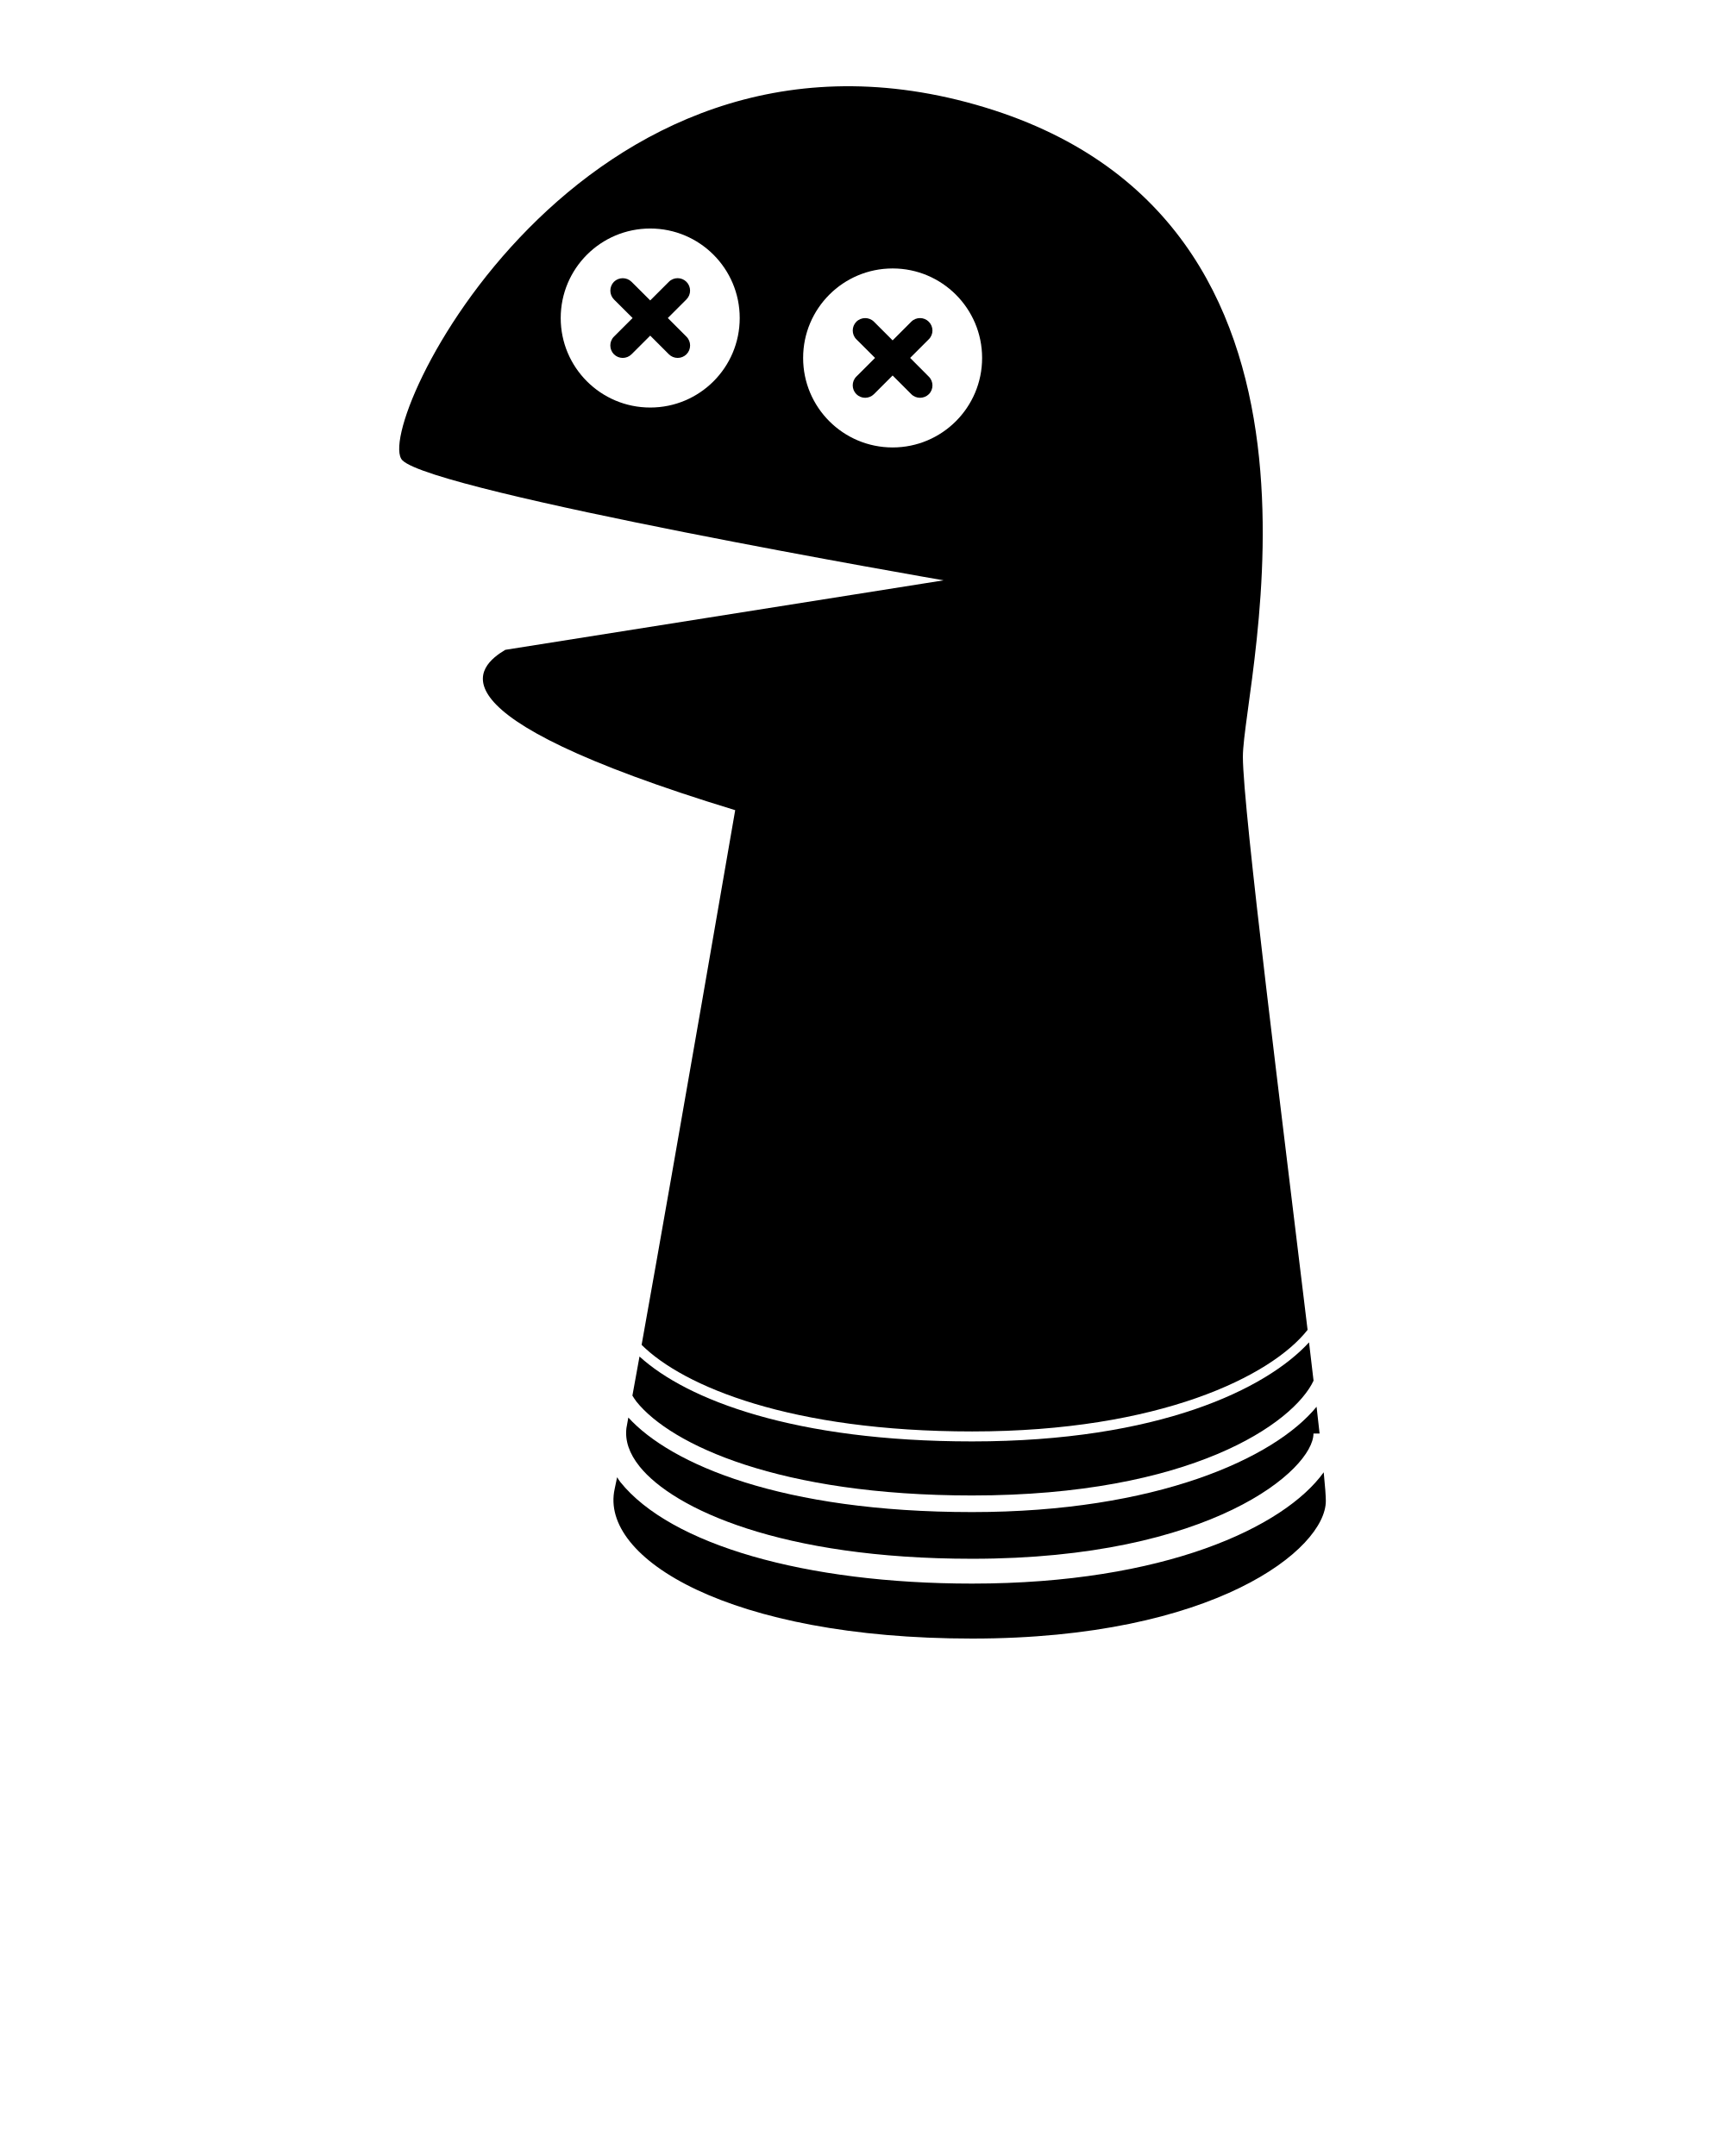
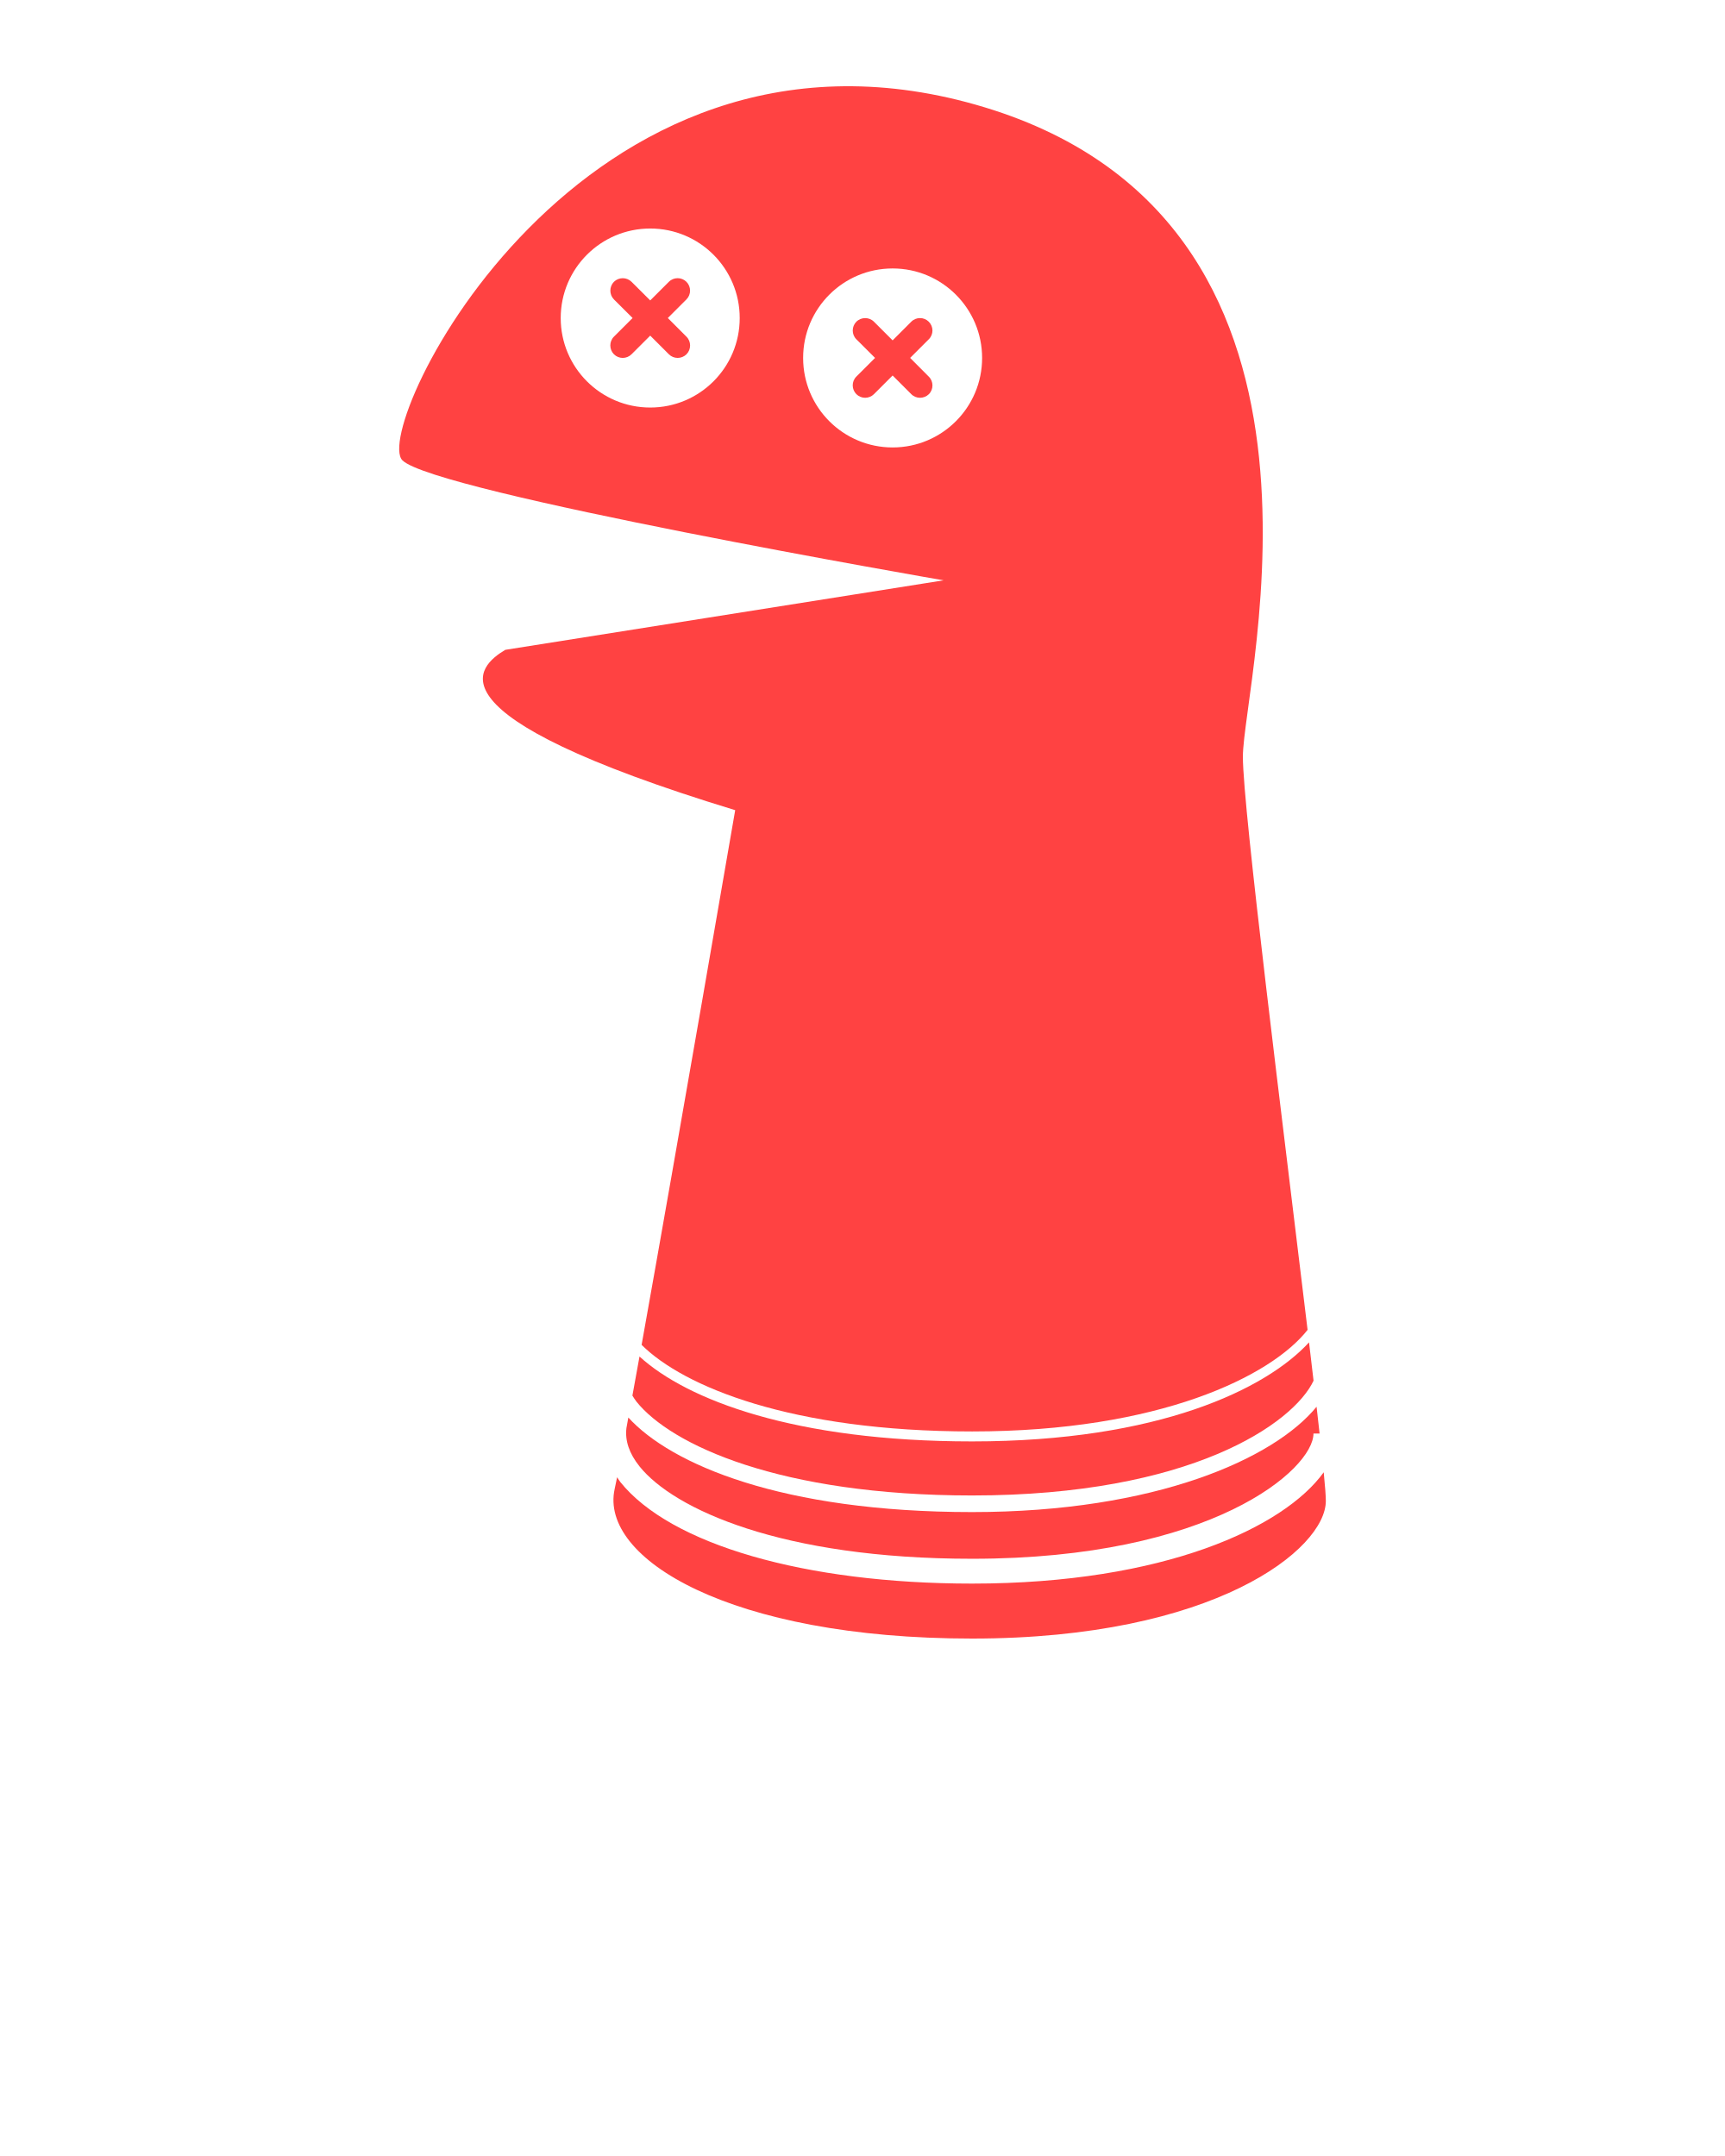
- <svg xmlns="http://www.w3.org/2000/svg" version="1.1" x="0px" y="0px" viewBox="0 0 100 125" enable-background="new 0 0 100 100" xml:space="preserve">
+ <svg xmlns="http://www.w3.org/2000/svg" version="1.1" x="0px" y="0px" viewBox="0 0 100 125" enable-background="new 0 0 100 100" xml:space="preserve" fill="#FF4242">
  <g>
    <g>
      <g>
        <path d="M52.762,20.751l1.08-1.08c0.287-0.282,0.282-0.736,0-1.019c-0.277-0.279-0.736-0.282-1.015,0l-1.081,1.082l-1.082-1.082     c-0.279-0.279-0.736-0.279-1.02,0c-0.279,0.283-0.279,0.74,0,1.019l1.083,1.08l-1.083,1.082c-0.282,0.28-0.279,0.74,0,1.019     c0.284,0.282,0.738,0.28,1.02,0l1.082-1.082l1.081,1.082c0.276,0.28,0.735,0.282,1.022,0c0.277-0.279,0.277-0.741-0.01-1.019     L52.762,20.751z" />
        <path d="M38.714,18.438l1.08-1.079c0.282-0.284,0.279-0.738,0-1.02c-0.282-0.279-0.736-0.283-1.02,0l-1.08,1.079l-1.082-1.079     c-0.284-0.279-0.736-0.279-1.023,0c-0.275,0.282-0.275,0.739,0,1.02l1.083,1.079l-1.083,1.082c-0.28,0.282-0.275,0.739,0,1.019     c0.287,0.284,0.74,0.282,1.023,0l1.082-1.08l1.08,1.08c0.28,0.282,0.738,0.284,1.023,0c0.279-0.28,0.279-0.74-0.003-1.019     L38.714,18.438z" />
        <path d="M72.051,43.874c0-4.34,7.438-31.297-15.494-37.806c-22.93-6.507-35.092,18.761-33.229,20.62     c1.859,1.86,31.374,6.958,31.374,6.958l-25.41,4.03c-1.548,0.928-4.956,3.717,13.328,9.296c0,0-3.328,19.305-5.425,31     c2.432,2.416,8.67,5.02,19.164,5.02c10.848,0,17.332-3.202,19.443-5.889C74.383,65.273,72.051,46.892,72.051,43.874z      M37.695,23.628c-2.869,0-5.19-2.323-5.19-5.188c0-2.867,2.321-5.191,5.19-5.191c2.865,0,5.187,2.324,5.187,5.191     C42.882,21.305,40.561,23.628,37.695,23.628z M51.747,25.942c-2.868,0-5.189-2.323-5.189-5.189c0-2.866,2.321-5.189,5.189-5.189     c2.862,0,5.187,2.324,5.187,5.189C56.934,23.619,54.609,25.942,51.747,25.942z" />
      </g>
      <path d="M37.073,78.648c-0.146,0.803-0.282,1.558-0.412,2.267c0.076,0.116,0.142,0.231,0.234,0.347    c2.012,2.512,8.317,5.442,19.458,5.442c12.676,0,18.629-4.177,19.795-6.654c-0.08-0.706-0.17-1.446-0.262-2.223    c-2.482,2.707-8.72,5.743-19.533,5.743C46.059,83.57,39.824,81.159,37.073,78.648z" />
      <path d="M56.354,90.374c13.902,0,19.789-5.194,19.789-7.26h0.355c-0.053-0.485-0.109-1.005-0.175-1.554    c-2.451,3.006-9.329,6.107-19.97,6.107c-11.038,0-17.452-2.771-19.928-5.482c-0.037,0.215-0.074,0.412-0.11,0.61    c-0.088,0.724,0.154,1.468,0.761,2.226C39.06,87.491,45.295,90.374,56.354,90.374z" />
      <path d="M56.354,91.813c-9.668,0-17.482-2.258-20.396-5.892c-0.074-0.091-0.118-0.183-0.184-0.274    c-0.053,0.271-0.102,0.51-0.141,0.678C34.738,90.352,42.314,95,56.354,95c14.047,0,20.506-5.189,20.506-7.98    c0-0.266-0.041-0.842-0.123-1.66C74.451,88.538,67.505,91.813,56.354,91.813z" />
    </g>
  </g>
</svg>
